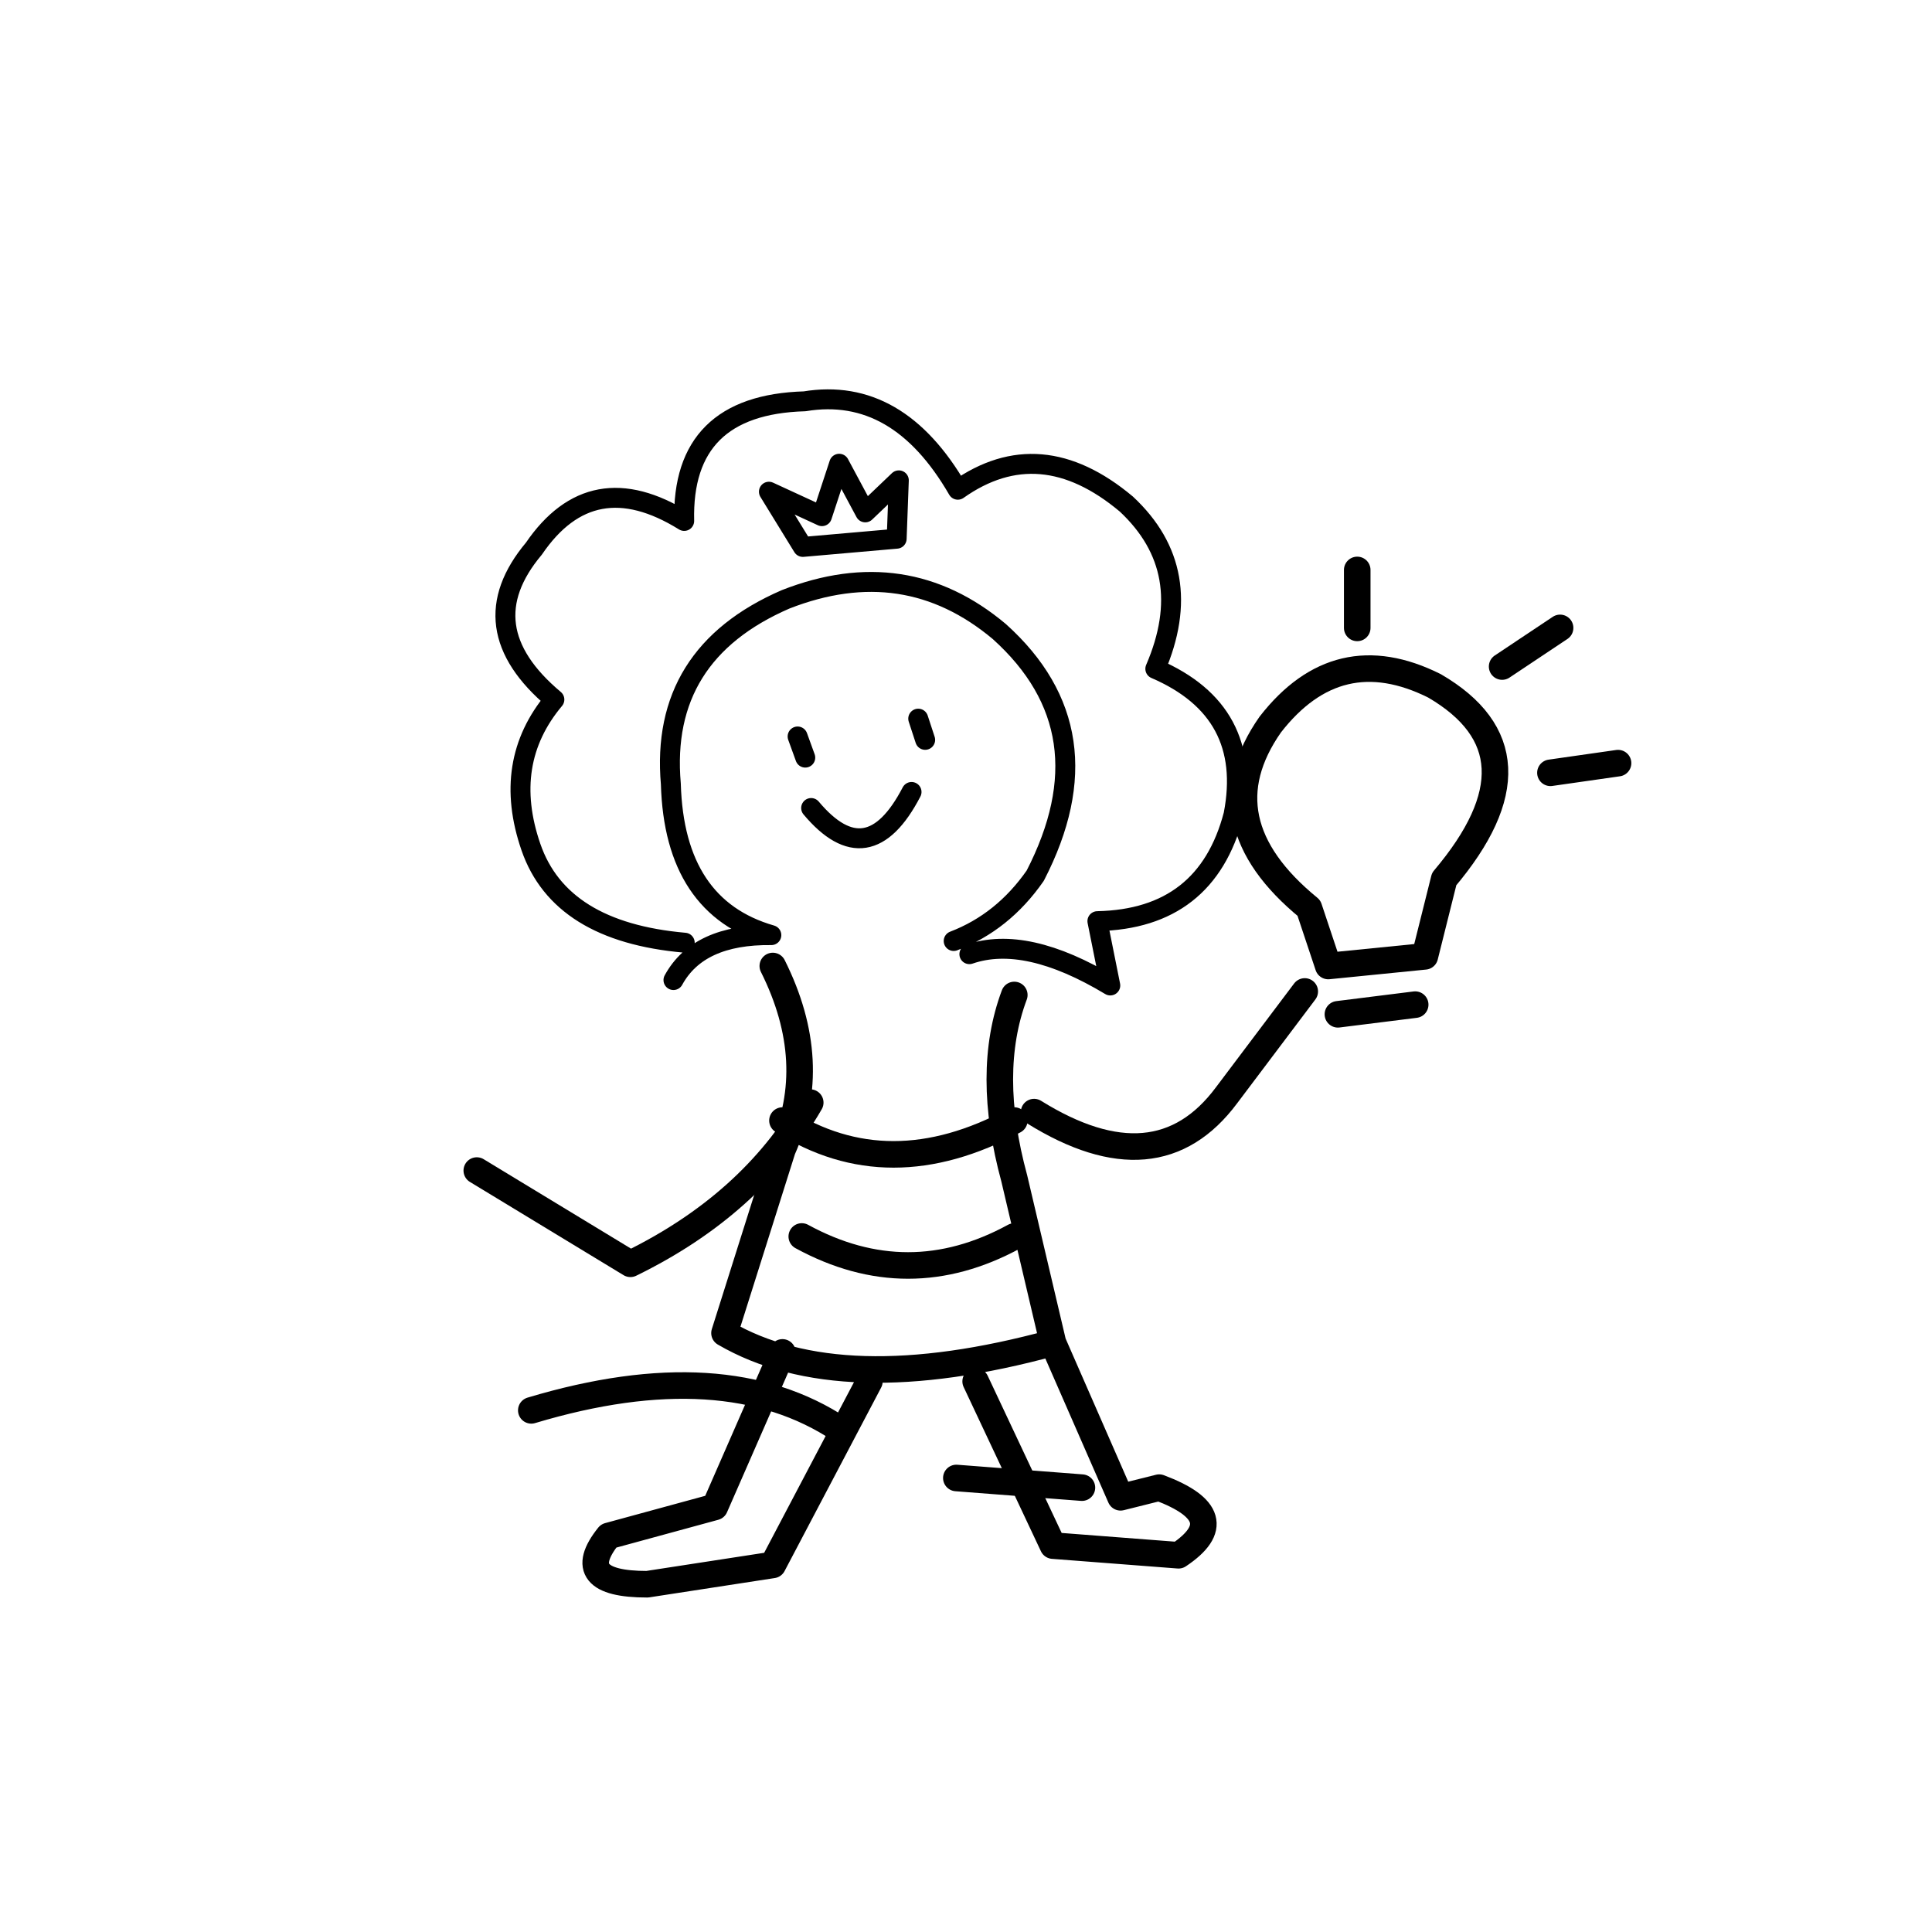
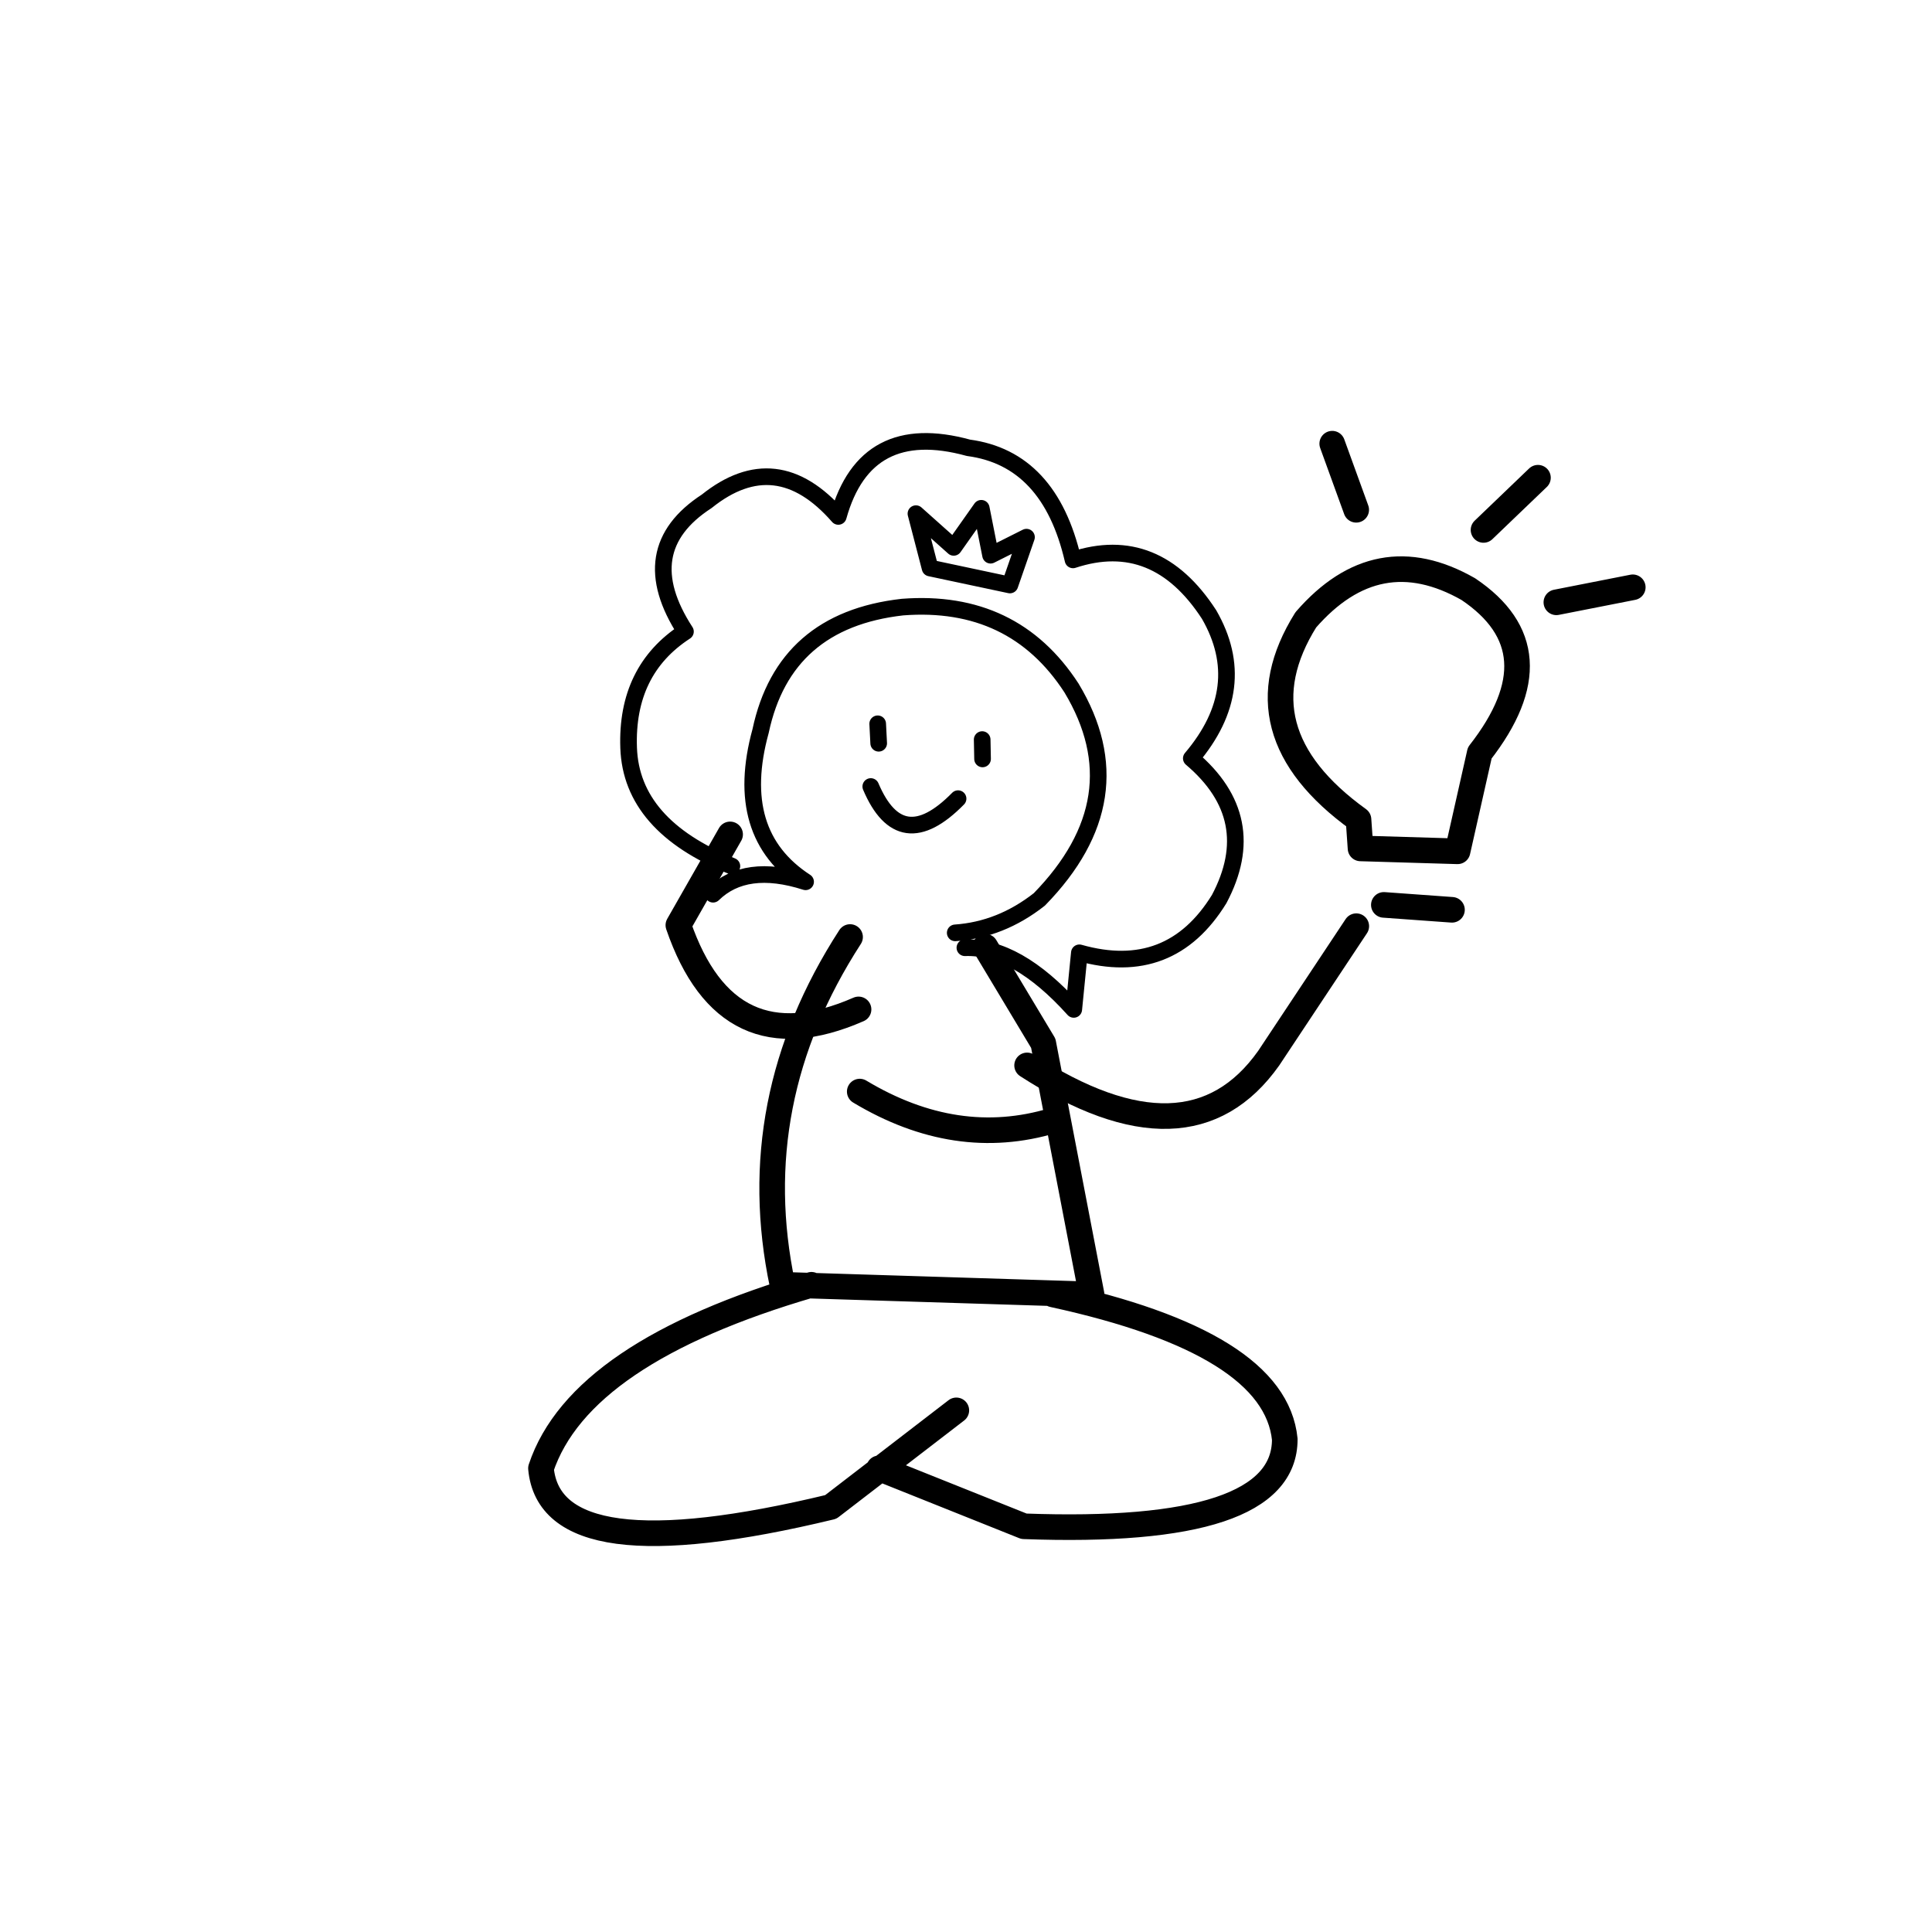
<svg xmlns="http://www.w3.org/2000/svg" viewBox="0 0 200 200">
-   <g fill="none" stroke="#000" stroke-width="2.75" stroke-linecap="round" stroke-linejoin="round">
-     <path d="M68 101Q51 98 48 86T53 66Q42 55 52 45Q61 34 73 43Q74 27 91 28Q104 27 111 42Q123 35 134 46Q143 56 136 69Q149 76 145 90Q140 104 125 103L126 112Q115 104 107 106M66 106q4-6 14-5 M80 101Q67 96 68 79Q68 61 86 55Q103 50 115 62Q129 77 117 96Q112 102 105 104 M86 74l.8 3m16-4 .7 3 M87 84q7 10 14-1 M89 48l-4-8 7 4 3-7 3 7 5-4-1 8z" transform="translate(20 20) scale(.75) rotate(-5 96 104)" />
-     <path d="M80 100q5 10 1 19l-6 19q12 7 34 1l-4-17q-3-11 0-19 M81 116q11 7 24 0m-22 12q11 6 22 0 M81 140l-7 16-11 3q-4 5 4 5l13-2 10-19m11 0 8 17 13 1q6-4-2-7l-4 1-7-16" />
-     <path d="M55 146q20-6 32 2m12 5 13 1" opacity="1" />
-     <path d="M84 113q-7 10-20 15l-15-11m58-1q12 9 20 0l9-10" transform="rotate(-5 97 115)" />
-     <path d="M137 92q-11-9-4-19 7-9 17-4 12 7 1 20l-2 8-10 1z M140 103l8-1 M142 63v-6m15 10 6-4m-1 15 7-1" transform="translate(-1.5 2)" />
+   <g fill="none" stroke="#000" stroke-width="2.65" stroke-linecap="round" stroke-linejoin="round" transform="translate(0 1)">
+     <path d="M68 101Q51 98 48 86T53 66Q42 55 52 45Q61 34 73 43Q74 27 91 28Q104 27 111 42Q123 35 134 46Q143 56 136 69Q149 76 145 90Q140 104 125 103L126 112Q115 104 107 106M66 106q4-6 14-5 M80 101Q67 96 68 79Q68 61 86 55Q103 50 115 62Q129 77 117 96Q112 102 105 104 M86 74l.8 3m16-4 .7 3 M87 84q7 10 14-1 M89 48l-4-8 7 4 3-7 3 7 5-4-1 8z" transform="translate(96 81) rotate(12) scale(0.65) translate(-96 -83)" />
+     <path d="M88 96q-11 17-7 36l32 1-5-26-6-10 M89 112q10 6 20 3 M84 132q-24 7-28 19 1 11 30 4l13-10m10-12q23 5 24 15 0 10-27 9l-15-6" />
+     <g transform="rotate(-4 96 105)">
+       <path d="M89 103q-14 5-18-10l6-9 M106 110q16 12 25 1l10-13" />
+       <path d="M142 87q-12-10-4-21 8-8 17-2 9 7 0 17l-3 10-10-1z M144 96l7 1 M144 55l-2-7m15 10 6-5m1 13 8-1" />
+     </g>
  </g>
</svg>
